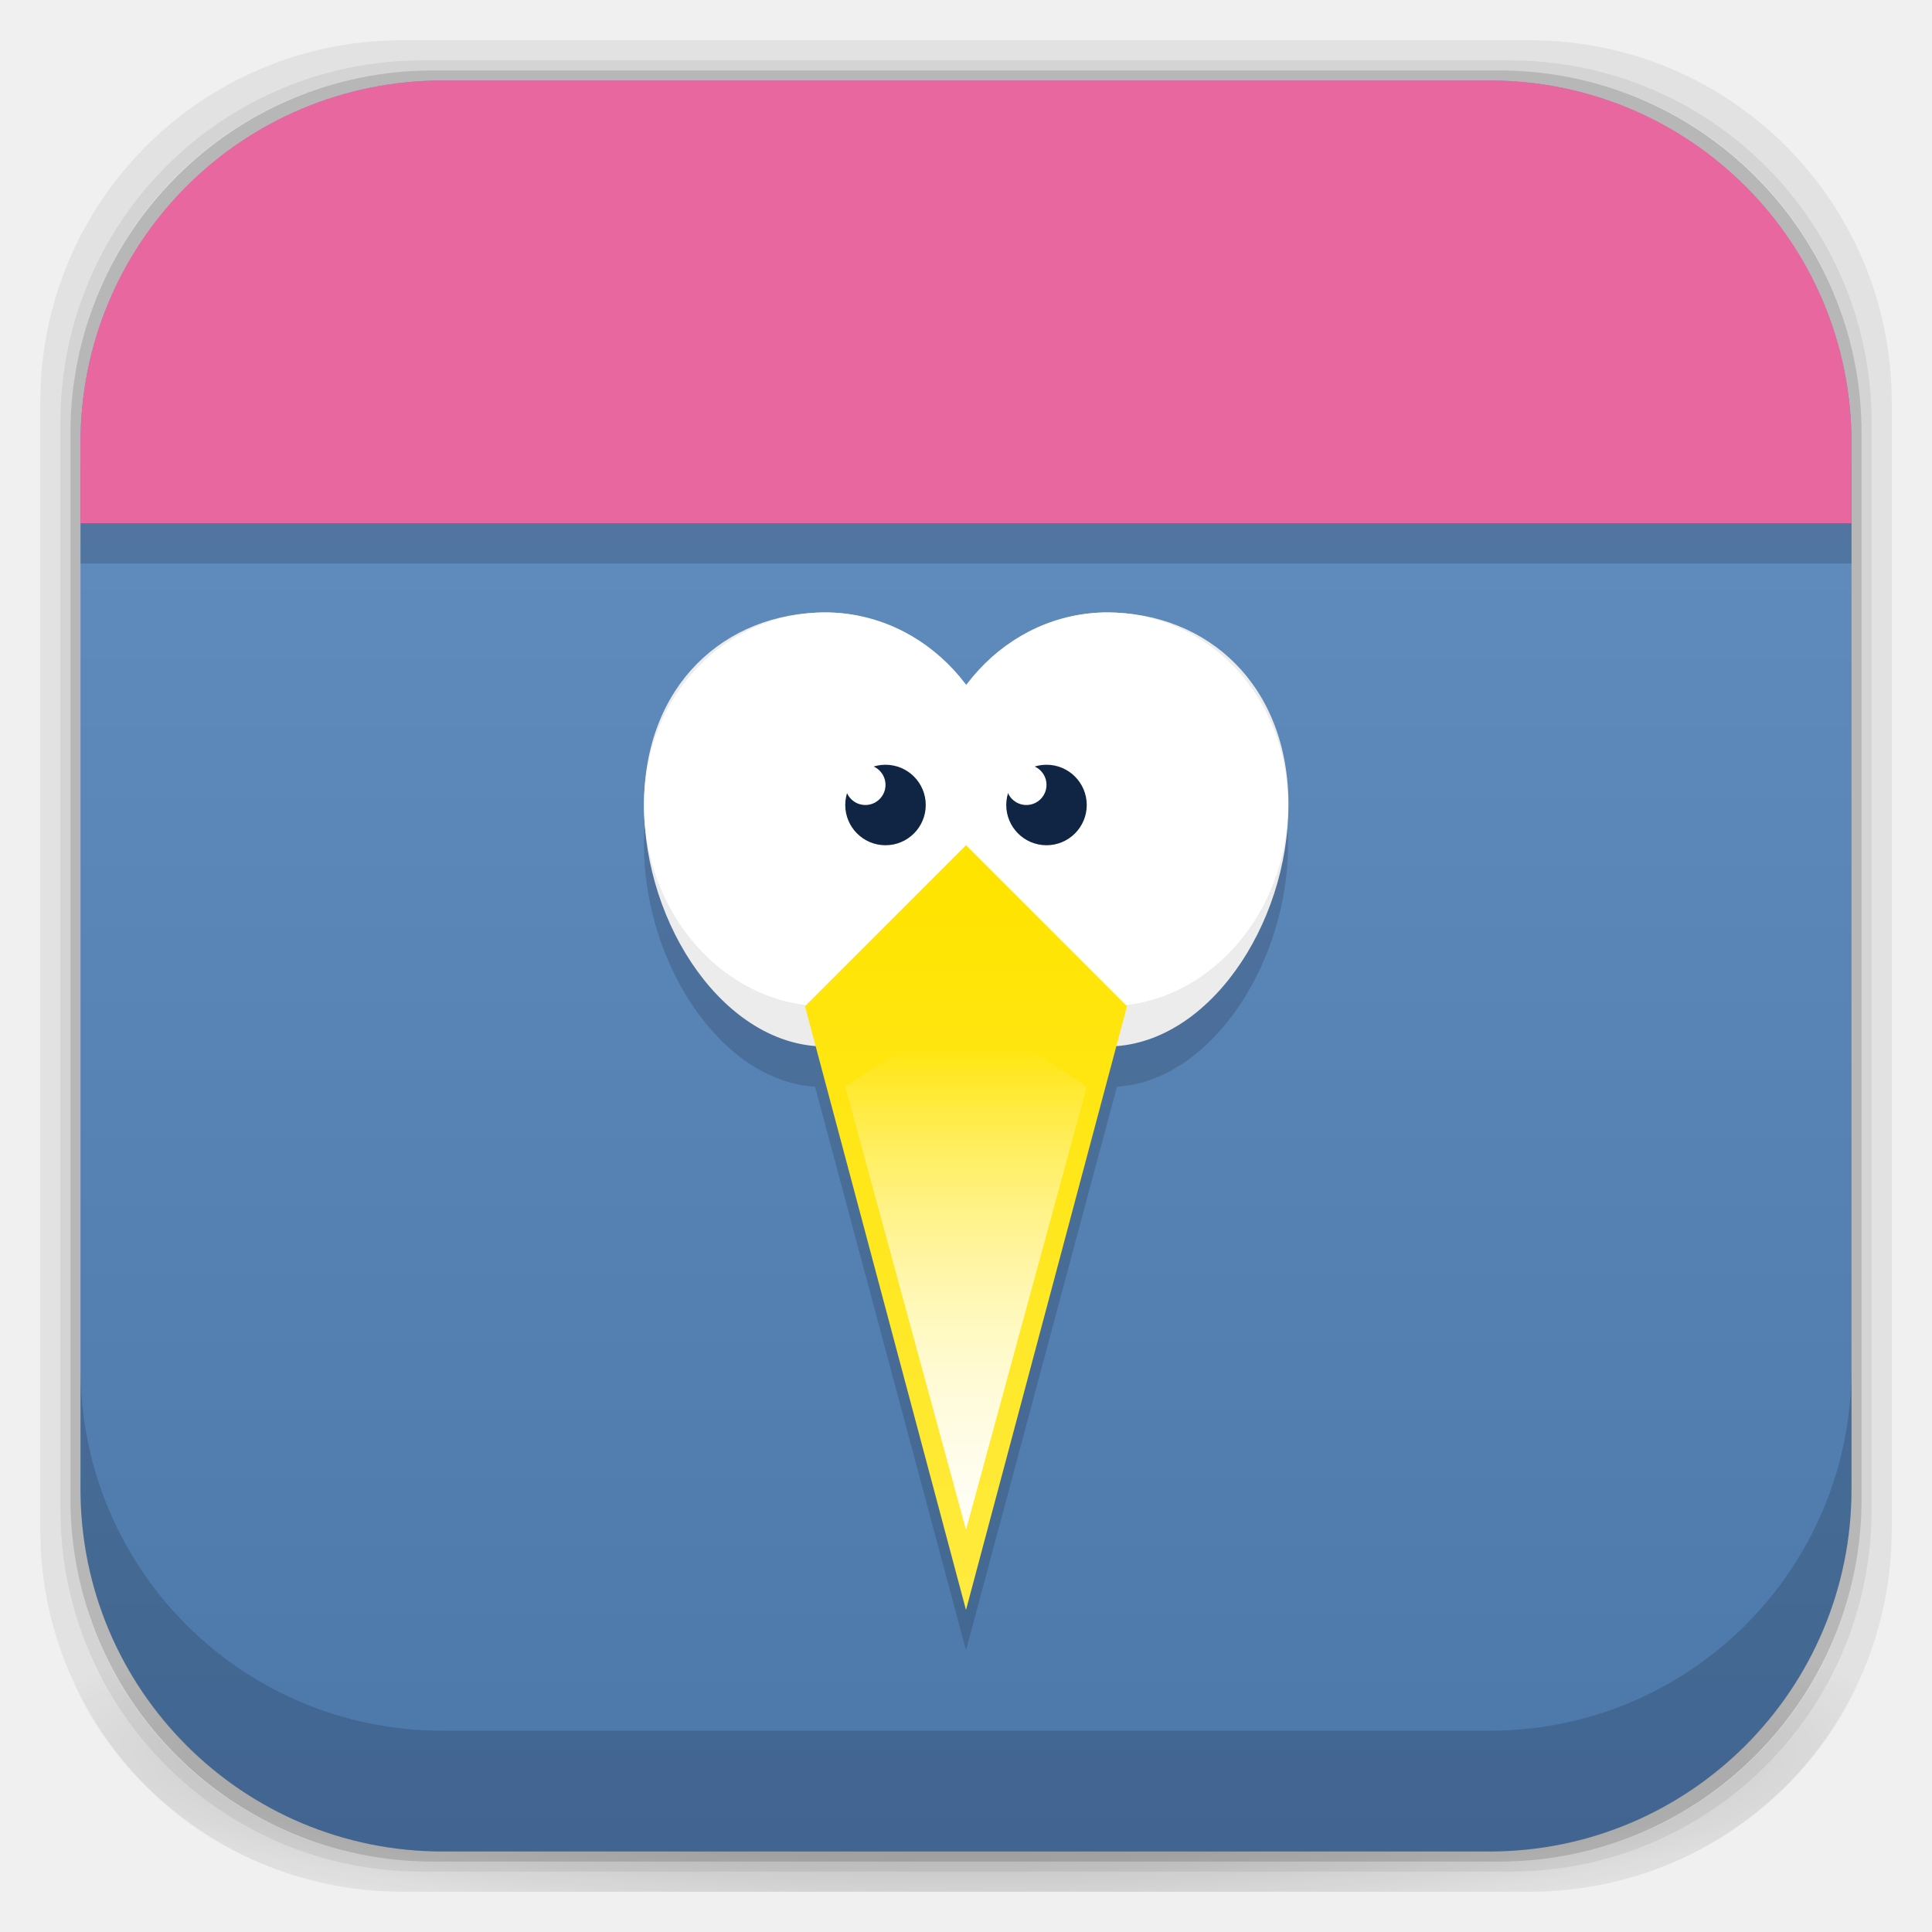
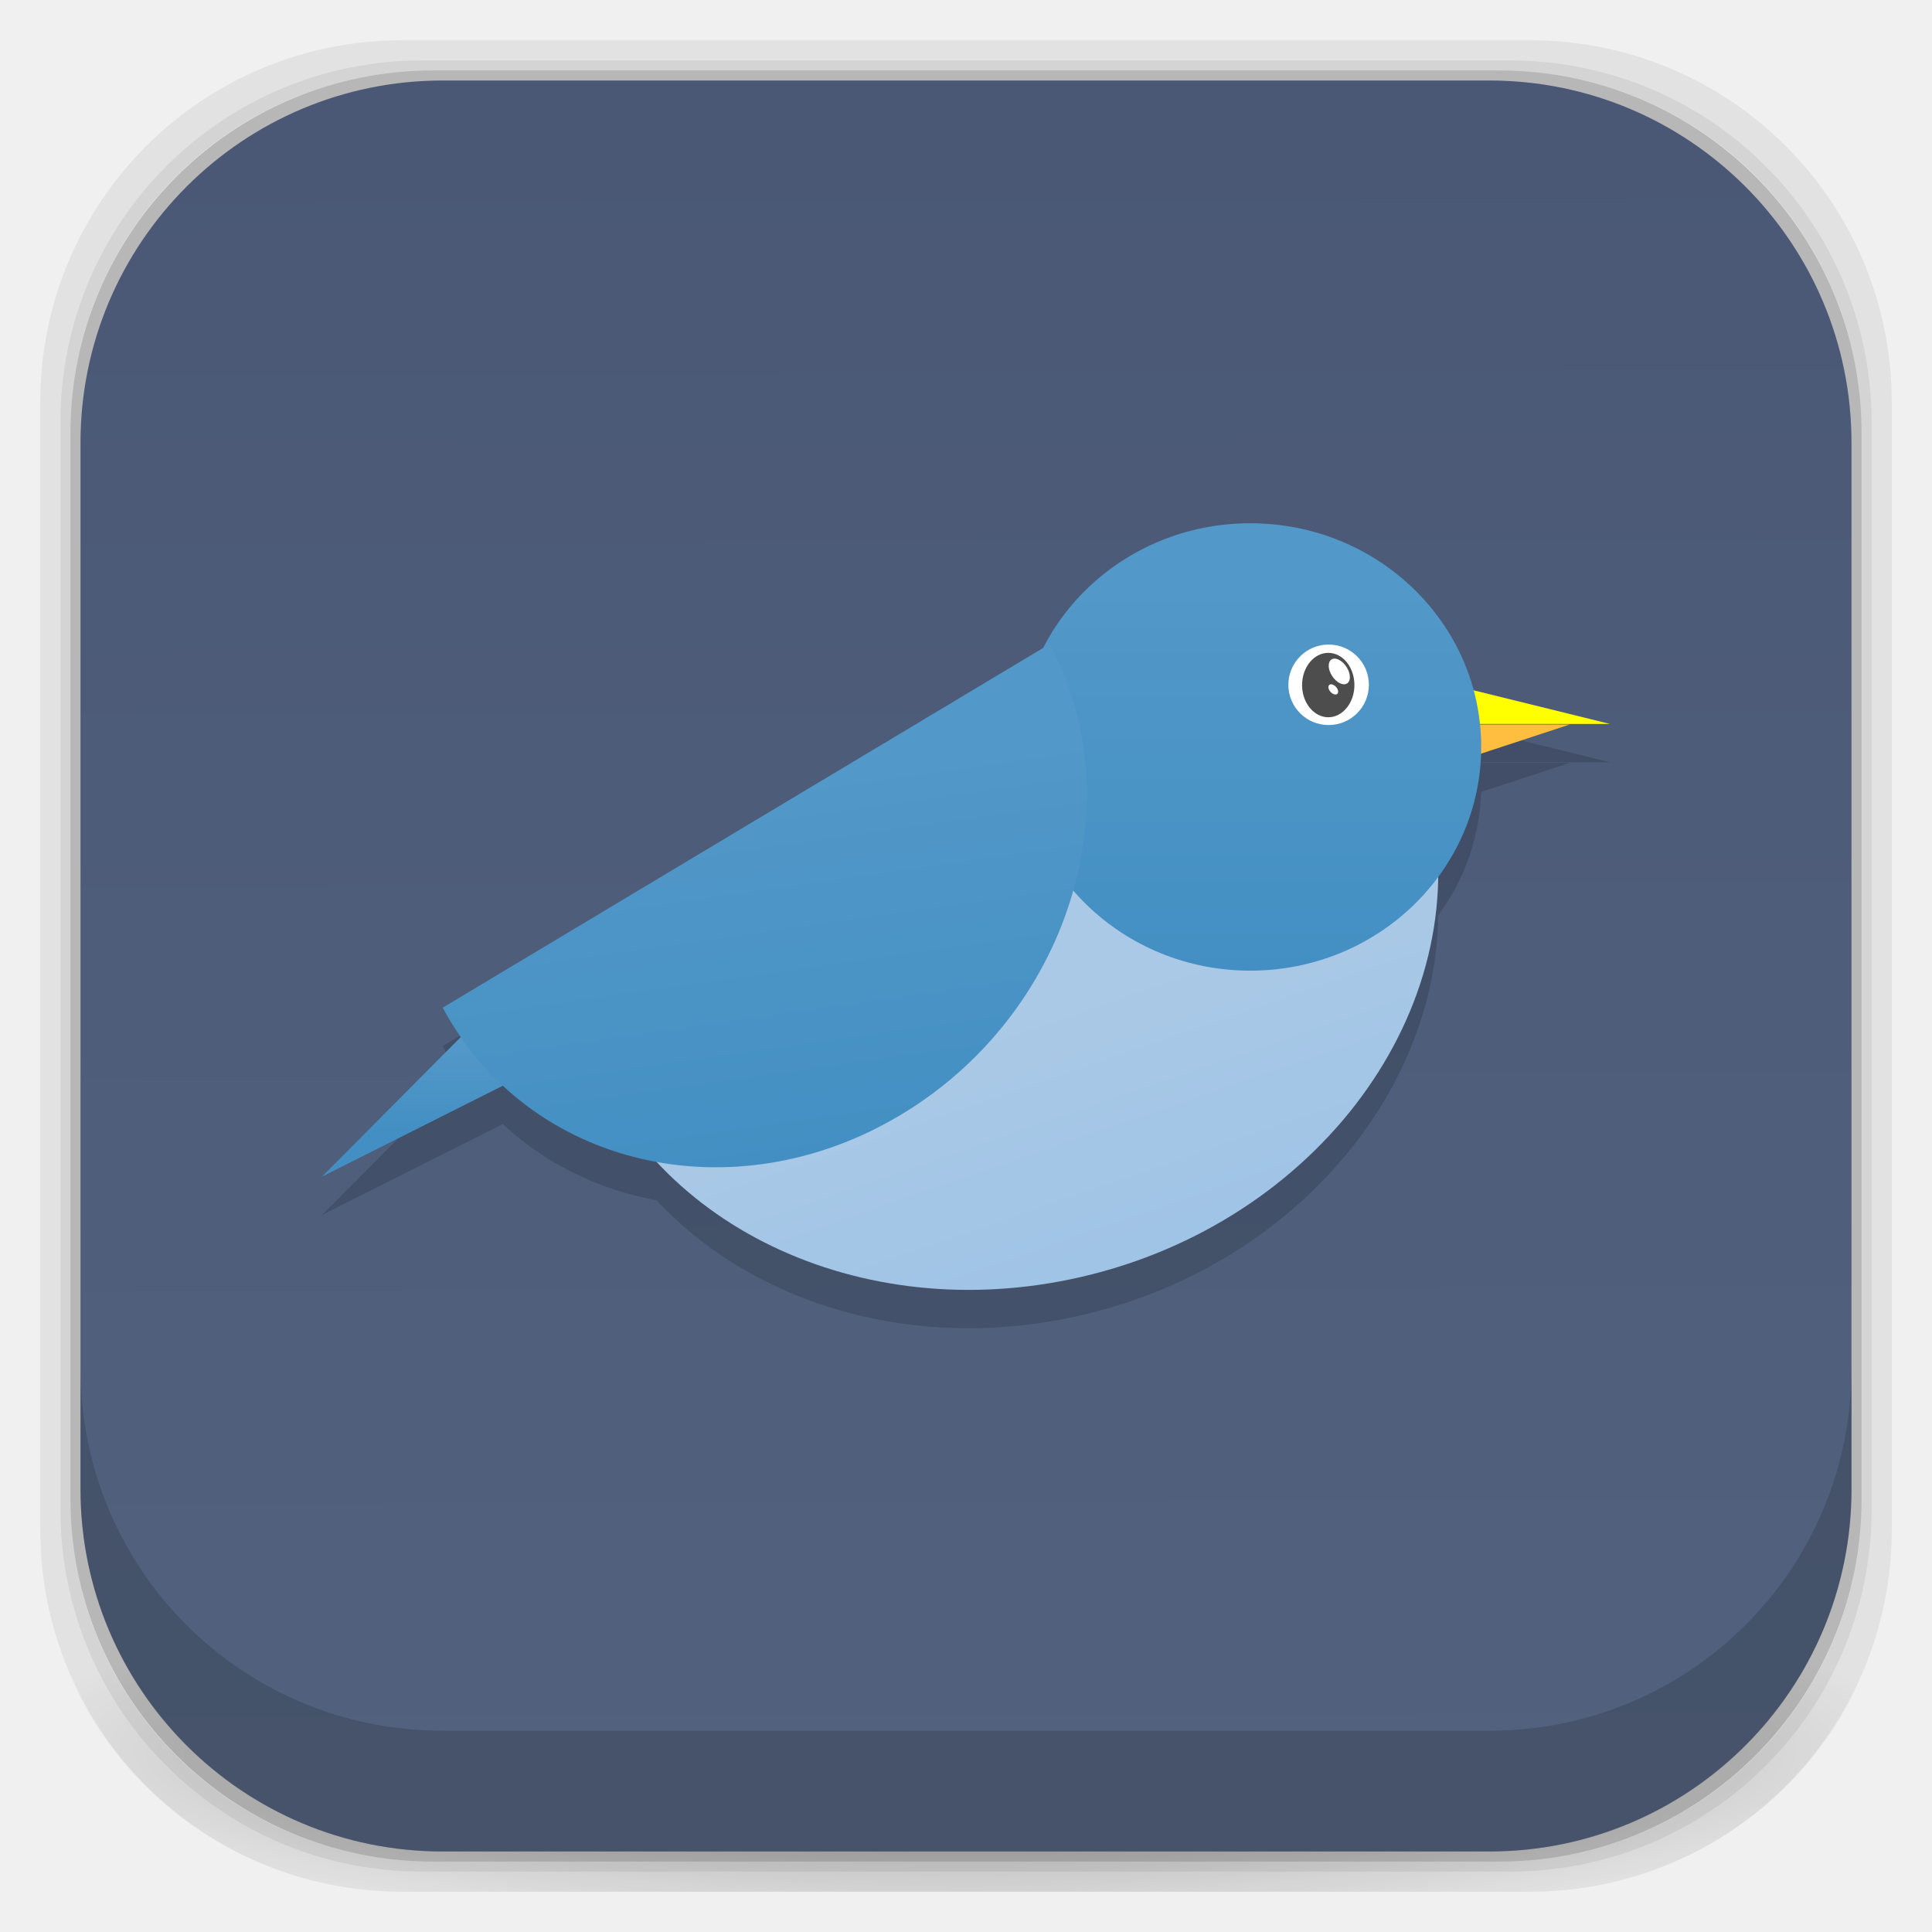
<svg xmlns="http://www.w3.org/2000/svg" xmlns:xlink="http://www.w3.org/1999/xlink" width="48" height="48" id="svg4230" version="1.1">
  <defs id="defs4232">
-     <linearGradient id="linearGradient3830">
-       <stop style="stop-color:#ffffff;stop-opacity:1;" offset="0" id="stop3832" />
-       <stop style="stop-color:#ffffff;stop-opacity:0;" offset="1" id="stop3834" />
-     </linearGradient>
-     <linearGradient id="linearGradient3818">
-       <stop style="stop-color:#ffe400;stop-opacity:1;" offset="0" id="stop3820" />
-       <stop style="stop-color:#ffeb43;stop-opacity:1;" offset="1" id="stop3822" />
-     </linearGradient>
-     <linearGradient id="linearGradient3942">
-       <stop style="stop-color:#f5d4c0;stop-opacity:1;" offset="0" id="stop3944" />
-       <stop style="stop-color:#f9c1ac;stop-opacity:1;" offset="1" id="stop3946" />
+     <linearGradient id="linearGradient4437">
+       <stop style="stop-color:#438fc3;stop-opacity:1;" offset="0" id="stop4439" />
+       <stop style="stop-color:#5298c8;stop-opacity:1;" offset="1" id="stop4441" />
+     </linearGradient>
+     <linearGradient id="linearGradient4429">
+       <stop style="stop-color:#5478a2;stop-opacity:1;" offset="0" id="stop4431" />
+       <stop style="stop-color:#6286ae;stop-opacity:1;" offset="1" id="stop4433" />
+     </linearGradient>
+     <linearGradient id="linearGradient4524">
+       <stop style="stop-color:#53615e;stop-opacity:1;" offset="0" id="stop4526" />
+       <stop style="stop-color:#d7d7d7;stop-opacity:1;" offset="1" id="stop4528" />
+     </linearGradient>
+     <linearGradient id="linearGradient4512">
+       <stop style="stop-color:#fa6a6a;stop-opacity:1;" offset="0" id="stop4514" />
+       <stop style="stop-color:#fd6c88;stop-opacity:1;" offset="1" id="stop4516" />
    </linearGradient>
    <linearGradient id="linearGradient4243">
      <stop style="stop-color:#000000;stop-opacity:1;" offset="0" id="stop4245" />
      <stop style="stop-color:#000000;stop-opacity:0;" offset="1" id="stop4247" />
    </linearGradient>
+     <linearGradient id="linearGradient4216">
+       <stop style="stop-color:#a0c4e6;stop-opacity:1;" offset="0" id="stop4218" />
+       <stop style="stop-color:#aac9e6;stop-opacity:1;" offset="1" id="stop4220" />
+     </linearGradient>
+     <linearGradient id="linearGradient4208">
+       <stop style="stop-color:#70a3d6;stop-opacity:1;" offset="0" id="stop4210" />
+       <stop style="stop-color:#88b6e1;stop-opacity:1;" offset="1" id="stop4212" />
+     </linearGradient>
+     <linearGradient id="linearGradient4200">
+       <stop style="stop-color:#427dbe;stop-opacity:1;" offset="0" id="stop4202" />
+       <stop style="stop-color:#739bd1;stop-opacity:1;" offset="1" id="stop4204" />
+     </linearGradient>
+     <linearGradient id="linearGradient4192">
+       <stop style="stop-color:#4970a4;stop-opacity:1;" offset="0" id="stop4194" />
+       <stop style="stop-color:#6090c0;stop-opacity:1;" offset="1" id="stop4196" />
+     </linearGradient>
+     <radialGradient xlink:href="#linearGradient3688-166-749-5-9-1" id="radialGradient4351" gradientUnits="userSpaceOnUse" gradientTransform="matrix(2.320171,0,0,0.4,28.61784,28.6)" cx="4.993" cy="43.5" fx="4.993" fy="43.5" r="2.5" />
+     <linearGradient id="linearGradient3688-166-749-5-9-1">
+       <stop id="stop2883-0-2-9" style="stop-color:#181818;stop-opacity:1" offset="0" />
+       <stop id="stop2885-5-3-8" style="stop-color:#181818;stop-opacity:0" offset="1" />
+     </linearGradient>
+     <linearGradient id="linearGradient3688-464-309-8-9-4">
+       <stop id="stop2889-9-9-1" style="stop-color:#181818;stop-opacity:1" offset="0" />
+       <stop id="stop2891-4-2-9" style="stop-color:#181818;stop-opacity:0" offset="1" />
+     </linearGradient>
+     <linearGradient id="linearGradient3702-501-757-0-4-0">
+       <stop id="stop2895-0-2-1" style="stop-color:#181818;stop-opacity:0" offset="0" />
+       <stop id="stop2897-2-8-2" style="stop-color:#181818;stop-opacity:1" offset="0.5" />
+       <stop id="stop2899-6-1-6" style="stop-color:#181818;stop-opacity:0" offset="1" />
+     </linearGradient>
+     <linearGradient id="linearGradient3811-3">
+       <stop style="stop-color:#000000;stop-opacity:1;" offset="0" id="stop3813-0" />
+       <stop style="stop-color:#000000;stop-opacity:0;" offset="1" id="stop3815-0" />
+     </linearGradient>
+     <clipPath id="clipPath-887332295">
+       <g id="g3945" transform="translate(0,-1004.362)">
+         <rect id="rect3947" fill="#1890d0" width="46" height="46" x="1" y="1005.36" rx="4" />
+       </g>
+     </clipPath>
+     <clipPath id="clipPath-867792831">
+       <g id="g3940" transform="translate(0,-1004.362)">
+         <rect id="rect3942" fill="#1890d0" width="46" height="46" x="1" y="1005.36" rx="4" />
+       </g>
+     </clipPath>
+     <linearGradient gradientTransform="translate(-47.99779,0.00221467)" gradientUnits="userSpaceOnUse" x2="47" x1="1" id="linearGradient3764">
+       <stop id="stop3935" stop-opacity="1" stop-color="#e4e4e4" />
+       <stop id="stop3937" stop-opacity="1" stop-color="#eee" offset="1" />
+     </linearGradient>
    <radialGradient xlink:href="#linearGradient4243" id="radialGradient4274" gradientUnits="userSpaceOnUse" gradientTransform="matrix(1.043478,0,0,0.1956518,-1.04348,35.18481)" cx="24" cy="42.5" fx="24" fy="42.5" r="23" />
-     <linearGradient xlink:href="#linearGradient3068" id="linearGradient3880" x1="26" y1="46" x2="26" y2="2" gradientUnits="userSpaceOnUse" />
+     <linearGradient xlink:href="#linearGradient3858" id="linearGradient4530" x1="25.125" y1="45.25" x2="25" y2="2.875" gradientUnits="userSpaceOnUse" />
+     <linearGradient xlink:href="#linearGradient4512" id="linearGradient4554" gradientUnits="userSpaceOnUse" x1="12.5" y1="28" x2="12.5" y2="17" />
+     <linearGradient xlink:href="#linearGradient4216" id="linearGradient4427" x1="-46.932" y1="14.129" x2="-48.365" y2="9.519" gradientUnits="userSpaceOnUse" />
+     <linearGradient xlink:href="#linearGradient4429" id="linearGradient4435" x1="-5.825" y1="14.068" x2="-6.653" y2="20.387" gradientUnits="userSpaceOnUse" />
+     <linearGradient xlink:href="#linearGradient4437" id="linearGradient4443" x1="-42" y1="17" x2="-35" y2="17" gradientUnits="userSpaceOnUse" />
+     <linearGradient xlink:href="#linearGradient4437" id="linearGradient4451" x1="9" y1="1030.362" x2="15" y2="1030.362" gradientUnits="userSpaceOnUse" />
+     <linearGradient xlink:href="#linearGradient4437" id="linearGradient3923" gradientUnits="userSpaceOnUse" x1="-42" y1="17" x2="-35" y2="17" />
+     <linearGradient xlink:href="#linearGradient4429" id="linearGradient3925" gradientUnits="userSpaceOnUse" x1="-5.825" y1="14.068" x2="-6.653" y2="20.387" />
+     <linearGradient xlink:href="#linearGradient4437" id="linearGradient3944" gradientUnits="userSpaceOnUse" x1="9" y1="1030.362" x2="15" y2="1030.362" gradientTransform="matrix(1.066667,0,0,0.9523812,-1.6,49.39799)" />
+     <linearGradient xlink:href="#linearGradient4216" id="linearGradient4020" gradientUnits="userSpaceOnUse" x1="-48.284" y1="9.548" x2="-46.779" y2="14.388" />
+     <linearGradient xlink:href="#linearGradient4437" id="linearGradient4039" gradientUnits="userSpaceOnUse" gradientTransform="matrix(1.066667,0,0,0.938588,-1.6,63.69265)" x1="11.812" y1="1032.112" x2="11.812" y2="1030.012" />
+     <linearGradient xlink:href="#linearGradient4429" id="linearGradient4041" gradientUnits="userSpaceOnUse" x1="-5.944" y1="13.457" x2="-6.91" y2="20.829" />
+     <linearGradient xlink:href="#linearGradient4437" id="linearGradient4043" gradientUnits="userSpaceOnUse" x1="-38.538" y1="23.506" x2="-38.538" y2="12.397" />
+     <linearGradient xlink:href="#linearGradient4437" id="linearGradient3932" gradientUnits="userSpaceOnUse" gradientTransform="matrix(1.066667,0,0,0.938588,-1.6,63.69265)" x1="11.812" y1="1032.112" x2="11.812" y2="1030.012" />
+     <linearGradient xlink:href="#linearGradient4429" id="linearGradient3934" gradientUnits="userSpaceOnUse" x1="-5.944" y1="13.457" x2="-6.91" y2="20.829" />
+     <linearGradient xlink:href="#linearGradient4437" id="linearGradient3978" gradientUnits="userSpaceOnUse" gradientTransform="matrix(1.066667,0,0,0.938588,-1.6,63.69265)" x1="11.812" y1="1032.112" x2="11.812" y2="1030.012" />
+     <linearGradient xlink:href="#linearGradient4216" id="linearGradient3980" gradientUnits="userSpaceOnUse" x1="-48.284" y1="9.548" x2="-46.779" y2="14.388" />
+     <linearGradient xlink:href="#linearGradient4437" id="linearGradient3982" gradientUnits="userSpaceOnUse" x1="-38.538" y1="23.506" x2="-38.538" y2="12.397" />
+     <linearGradient xlink:href="#linearGradient4437" id="linearGradient3984" gradientUnits="userSpaceOnUse" x1="-5.944" y1="13.457" x2="-6.91" y2="20.829" />
+     <linearGradient xlink:href="#linearGradient4437" id="linearGradient3996" gradientUnits="userSpaceOnUse" gradientTransform="matrix(1.066667,0,0,0.938588,-1.6,63.69265)" x1="11.812" y1="1032.112" x2="11.812" y2="1030.012" />
+     <linearGradient xlink:href="#linearGradient4524-1" id="linearGradient4530-4" x1="24" y1="46" x2="24" y2="2" gradientUnits="userSpaceOnUse" />
+     <linearGradient id="linearGradient4524-1">
+       <stop style="stop-color:#31bad2;stop-opacity:1;" offset="0" id="stop4526-8" />
+       <stop style="stop-color:#16d593;stop-opacity:1;" offset="1" id="stop4528-6" />
+     </linearGradient>
+     <linearGradient xlink:href="#linearGradient4524-6" id="linearGradient4530-8" x1="24" y1="46" x2="24" y2="2" gradientUnits="userSpaceOnUse" />
+     <linearGradient id="linearGradient4524-6">
+       <stop style="stop-color:#5fcc40;stop-opacity:1;" offset="0" id="stop4526-80" />
+       <stop style="stop-color:#85d509;stop-opacity:1;" offset="1" id="stop4528-1" />
+     </linearGradient>
+     <linearGradient xlink:href="#linearGradient4932" id="linearGradient3880" x1="26" y1="46" x2="26" y2="2" gradientUnits="userSpaceOnUse" />
+     <linearGradient id="linearGradient4932">
+       <stop style="stop-color:#d2a249;stop-opacity:1;" offset="0" id="stop4934" />
+       <stop style="stop-color:#e0c088;stop-opacity:1;" offset="1" id="stop4936" />
+     </linearGradient>
+     <linearGradient xlink:href="#linearGradient4102" id="linearGradient4530-0" x1="24" y1="46" x2="24" y2="2" gradientUnits="userSpaceOnUse" gradientTransform="translate(-62.39843,-5.018056)" />
+     <linearGradient id="linearGradient4102">
+       <stop id="stop4104" offset="0" style="stop-color:#da5c16;stop-opacity:1;" />
+       <stop id="stop4106" offset="1" style="stop-color:#fb8442;stop-opacity:1;" />
+     </linearGradient>
+     <linearGradient xlink:href="#linearGradient3858" id="linearGradient3914" gradientUnits="userSpaceOnUse" x1="42" y1="1009.362" x2="6" y2="1044.362" gradientTransform="translate(42.16124,13.96536)" />
+     <linearGradient id="linearGradient3858">
+       <stop style="stop-color:#52627e;stop-opacity:1;" offset="0" id="stop3860" />
+       <stop style="stop-color:#4a5876;stop-opacity:1;" offset="1" id="stop3862" />
+     </linearGradient>
+     <linearGradient xlink:href="#linearGradient3871" id="linearGradient5587" x1="25" y1="46" x2="25" y2="2" gradientUnits="userSpaceOnUse" />
+     <linearGradient id="linearGradient3871">
+       <stop style="stop-color:#fca85d;stop-opacity:1" offset="0" id="stop3873" />
+       <stop style="stop-color:#fdc37d;stop-opacity:1" offset="1" id="stop3875" />
+     </linearGradient>
+     <linearGradient xlink:href="#linearGradient4524-4" id="linearGradient4530-09" x1="24" y1="46" x2="24" y2="2" gradientUnits="userSpaceOnUse" />
+     <linearGradient id="linearGradient4524-4">
+       <stop id="stop4526-3" offset="0" style="stop-color:#cc3613;stop-opacity:1;" />
+       <stop id="stop4528-7" offset="1" style="stop-color:#e34b27;stop-opacity:1;" />
+     </linearGradient>
+     <linearGradient xlink:href="#linearGradient3068" id="linearGradient3880-0" x1="26" y1="46" x2="26" y2="2" gradientUnits="userSpaceOnUse" />
    <linearGradient id="linearGradient3068">
-       <stop style="stop-color:#4c77a9;stop-opacity:1;" offset="0" id="stop3070" />
-       <stop style="stop-color:#6591c3;stop-opacity:1;" offset="1" id="stop3072" />
-     </linearGradient>
-     <linearGradient xlink:href="#linearGradient3818" id="linearGradient3842" gradientUnits="userSpaceOnUse" x1="-1.414" y1="29.698" x2="-14.849" y2="43.134" />
-     <linearGradient xlink:href="#linearGradient3830" id="linearGradient3844" gradientUnits="userSpaceOnUse" x1="20" y1="41" x2="20" y2="26" />
-     <linearGradient xlink:href="#linearGradient3818" id="linearGradient3878" gradientUnits="userSpaceOnUse" x1="-1.414" y1="29.698" x2="-14.849" y2="43.134" gradientTransform="matrix(0.7071068,-0.7071068,0.7071068,0.7071068,1.777344,0.01171875)" />
+       <stop style="stop-color:#ff9e00;stop-opacity:1;" offset="0" id="stop3070" />
+       <stop style="stop-color:#edc400;stop-opacity:1;" offset="1" id="stop3072" />
+     </linearGradient>
+     <linearGradient xlink:href="#linearGradient3846-1" id="linearGradient3852" x1="30" y1="2" x2="15" y2="46" gradientUnits="userSpaceOnUse" />
+     <linearGradient id="linearGradient3846-1">
+       <stop style="stop-color:#e4c8d2;stop-opacity:1;" offset="0" id="stop3848" />
+       <stop style="stop-color:#d7afbd;stop-opacity:1;" offset="1" id="stop3850" />
+     </linearGradient>
+     <linearGradient xlink:href="#linearGradient4524-1-3" id="linearGradient4530-05" x1="24" y1="46" x2="24" y2="2" gradientUnits="userSpaceOnUse" />
+     <linearGradient id="linearGradient4524-1-3">
+       <stop style="stop-color:#8369d1;stop-opacity:1;" offset="0" id="stop4526-1" />
+       <stop style="stop-color:#59bbde;stop-opacity:1;" offset="1" id="stop4528-4" />
+     </linearGradient>
+     <linearGradient xlink:href="#linearGradient3068-9" id="linearGradient3880-7" x1="26" y1="46" x2="26" y2="2" gradientUnits="userSpaceOnUse" />
+     <linearGradient id="linearGradient3068-9">
+       <stop style="stop-color:#adb4c4;stop-opacity:1;" offset="0" id="stop3070-0" />
+       <stop style="stop-color:#cdd3df;stop-opacity:1;" offset="1" id="stop3072-3" />
+     </linearGradient>
+     <linearGradient xlink:href="#linearGradient3954" id="linearGradient4530-00" x1="24" y1="46" x2="24" y2="2" gradientUnits="userSpaceOnUse" />
+     <linearGradient id="linearGradient3954">
+       <stop id="stop3956" offset="0" style="stop-color:#8f54ea;stop-opacity:1;" />
+       <stop id="stop3958" offset="1" style="stop-color:#a64ce2;stop-opacity:1;" />
+     </linearGradient>
+     <linearGradient xlink:href="#linearGradient4000" id="linearGradient4530-85" x1="24" y1="46" x2="24" y2="2" gradientUnits="userSpaceOnUse" />
+     <linearGradient id="linearGradient4000">
+       <stop id="stop4002" offset="0" style="stop-color:#50a449;stop-opacity:1;" />
+       <stop id="stop4004" offset="1" style="stop-color:#60c07a;stop-opacity:1;" />
+     </linearGradient>
+     <linearGradient xlink:href="#linearGradient4524-2" id="linearGradient4530-9" x1="24" y1="46" x2="24" y2="2" gradientUnits="userSpaceOnUse" />
+     <linearGradient id="linearGradient4524-2">
+       <stop style="stop-color:#a5de71;stop-opacity:1;" offset="0" id="stop4526-1-2" />
+       <stop style="stop-color:#42b1e5;stop-opacity:1;" offset="1" id="stop4528-9" />
+     </linearGradient>
+     <linearGradient xlink:href="#linearGradient3951" id="linearGradient3880-9" x1="26" y1="46" x2="26" y2="2" gradientUnits="userSpaceOnUse" />
+     <linearGradient id="linearGradient3951">
+       <stop id="stop3953" offset="0" style="stop-color:#dad07b;stop-opacity:1" />
+       <stop id="stop3955" offset="1" style="stop-color:#eceac2;stop-opacity:1" />
+     </linearGradient>
+     <linearGradient xlink:href="#linearGradient3779" id="linearGradient3785" x1="25" y1="2" x2="25" y2="46" gradientUnits="userSpaceOnUse" />
+     <linearGradient id="linearGradient3779">
+       <stop style="stop-color:#6dbf70;stop-opacity:1;" offset="0" id="stop3781" />
+       <stop style="stop-color:#4caf50;stop-opacity:1;" offset="1" id="stop3783" />
+     </linearGradient>
+     <linearGradient xlink:href="#linearGradient3792" id="linearGradient3798" x1="30" y1="1006.362" x2="30" y2="1050.362" gradientUnits="userSpaceOnUse" />
+     <linearGradient id="linearGradient3792">
+       <stop style="stop-color:#77b900;stop-opacity:1;" offset="0" id="stop3794" />
+       <stop style="stop-color:#67a000;stop-opacity:1;" offset="1" id="stop3796" />
+     </linearGradient>
+     <clipPath clipPathUnits="userSpaceOnUse" id="clipPath3111">
+       <rect rx="9" ry="9" y="1006.362" x="2" height="44" width="44" id="rect3113" style="fill:url(#linearGradient3115);fill-opacity:1;stroke:none;display:inline" />
+     </clipPath>
+     <linearGradient y2="1050.362" x2="30" y1="1006.362" x1="30" gradientUnits="userSpaceOnUse" id="linearGradient3045" xlink:href="#linearGradient3792" />
  </defs>
  <g id="layer3" style="display:inline">
    <path style="opacity:0.06;fill:#000000;fill-opacity:1;stroke:none" d="M 10,1 C 5.014,1 1,5.014 1,10 l 0,28 c 0,4.986 4.014,9 9,9 l 28,0 c 4.986,0 9,-4.014 9,-9 L 47,10 C 47,5.014 42.986,1 38,1 L 10,1 z m 0.5,0.5 27,0 c 4.986,0 9,4.014 9,9 l 0,27 c 0,4.986 -4.014,9 -9,9 l -27,0 c -4.986,0 -9,-4.014 -9,-9 l 0,-27 c 0,-4.986 4.014,-9 9,-9 z" id="rect3829" />
    <path style="opacity:0.12;fill:#000000;fill-opacity:1;stroke:none" d="m 10.5,1.5 c -4.986,0 -9,4.014 -9,9 l 0,27 c 0,4.986 4.014,9 9,9 l 27,0 c 4.986,0 9,-4.014 9,-9 l 0,-27 c 0,-4.986 -4.014,-9 -9,-9 l -27,0 z m 0.25,0.25 26.5,0 c 4.986,0 9,4.014 9,9 l 0,26.5 c 0,4.986 -4.014,9 -9,9 l -26.5,0 c -4.986,0 -9,-4.014 -9,-9 l 0,-26.5 c 0,-4.986 4.014,-9 9,-9 z" id="rect3827" />
    <rect style="opacity:0.24;fill:#000000;fill-opacity:1;stroke:none" id="rect3038-4" width="44.5" height="44.5" x="1.75" y="1.75" ry="9" rx="9" />
  </g>
  <g id="layer6" style="display:inline">
    <path style="opacity:0.3;fill:url(#radialGradient4274);fill-opacity:1;stroke:none" d="M 1.031,39 C 1.519,43.519 5.347,47 10,47 l 28,0 c 4.653,0 8.481,-3.481 8.969,-8 l -45.938,0 z" id="rect4241" />
  </g>
  <g id="layer2" style="display:inline">
-     <rect style="fill:url(#linearGradient3880);fill-opacity:1;stroke:none" id="rect3038" width="44" height="44" x="2" y="2" ry="9" rx="9" />
-     <path id="path3866" d="M 11,3 C 6.014,3 2,7.014 2,12 l 0,2 44,0 0,-2 C 46,7.014 41.986,3 37,3 L 11,3 z" style="fill:#000000;fill-opacity:1;stroke:none;opacity:0.15" />
-     <path style="fill:#e9679f;fill-opacity:1;stroke:none" d="M 11 2 C 6.014 2 2 6.014 2 11 L 2 13 L 46 13 L 46 11 C 46 6.014 41.986 2 37 2 L 11 2 z " id="rect3846" />
-     <path style="opacity:0.15;fill:#000000;fill-opacity:1;stroke:none" d="m 20.5,16.219 c -2.488,0 -4.5,1.796 -4.5,4.781 0,2.886 1.877,5.845 4.25,6 L 24,41 27.75,27 C 30.123,26.845 32,23.886 32,21 c 0,-2.986 -2.012,-4.781 -4.5,-4.781 -1.425,0 -2.674,0.801 -3.5,2.031 -0.826,-1.226 -2.079,-2.031 -3.5,-2.031 z" id="path3868" />
-     <path style="fill:#ececec;fill-opacity:1;stroke:none" d="M 25.011,20.594 C 25.011,23.58 22.994,26 20.506,26 18.017,26 16,22.986 16,20 c 0,-2.986 2.017,-4.784 4.506,-4.784 2.488,0 4.506,2.392 4.506,5.378 z" id="path3853" />
-     <path id="path3856" d="m 32.011,20 c 0,2.986 -2.017,6 -4.506,6 C 25.017,26 23,23.58 23,20.594 23,17.609 25.017,15.216 27.506,15.216 c 2.488,0 4.506,1.798 4.506,4.784 z" style="fill:#ececec;fill-opacity:1;stroke:none" />
-     <path id="path3896" d="M 25.011,20.095 C 25.011,22.804 22.994,25 20.506,25 18.017,25 16,22.709 16,20 c 0,-2.709 2.017,-4.784 4.506,-4.784 2.488,0 4.506,2.17 4.506,4.879 z" style="fill:#ffffff;fill-opacity:1;stroke:none" />
-     <path style="fill:#ffffff;fill-opacity:1;stroke:none" d="m 32,20 c 0,2.709 -2.006,5 -4.494,5 C 25.017,25 23,22.804 23,20.095 23,17.386 25.017,15.216 27.506,15.216 29.994,15.216 32,17.291 32,20 z" id="path3898" />
-     <g id="g3838" transform="translate(4,0)">
-       <path id="rect3815" d="m -6.364,28.991 5.657,0 2.1e-7,5.657 -13.435,7.778 z" style="fill:url(#linearGradient3842);fill-opacity:1;stroke:none" transform="matrix(0.7071068,-0.7071068,0.7071068,0.7071068,0,0)" />
-       <path style="fill:url(#linearGradient3844);fill-opacity:1;stroke:none" d="m 17,27 3,-2 3,2 -3,11 z" id="path3826" />
+     <rect style="fill:url(#linearGradient4530);fill-opacity:1.0;stroke:none" id="rect3038" width="44" height="44" x="2" y="2" ry="9" rx="9" />
+   </g>
+   <g id="layer1" transform="translate(0,-1004.362)" style="display:inline">
+     <g id="g3948" transform="translate(0,0.9524782)" style="fill:#000000;opacity:0.15">
+       <path style="fill:#000000;fill-opacity:1;stroke:none" d="m 13.6,1027.963 -5.6,5.632 6.4,-3.218 0,-2.41 0,0.805 0,0" id="path3950" />
+       <path id="path3952" d="m 35.986,1022.348 4.013,0 L 36,1021.362 z" style="fill:#000000;fill-opacity:1;stroke:none;display:inline" />
+       <path style="fill:#000000;fill-opacity:1;stroke:none;display:inline" d="m 36,1022.362 3,0 -3,0.986 z" id="path3954" />
+       <path style="fill:#000000;fill-opacity:1;stroke:none;display:inline" id="path3956" d="m -57.052,18.573 c -2.149,-3.575 1.03,-7.499 7.099,-8.764 5.64,-1.176 11.876,0.353 14.432,3.539 L -46.062,16.281 z" transform="matrix(-0.9153361,-0.08781175,0.2845772,-1.398013,-21.91272,1045.471)" />
+       <path style="fill:#000000;fill-opacity:1;stroke:none" id="path3958" d="m -35,17 c 0,3.593 -1.567,6.506 -3.5,6.506 -1.933,0 -3.5,-2.913 -3.5,-6.506 0,-3.593 1.567,-6.506 3.5,-6.506 1.933,0 3.5,2.913 3.5,6.506 z" transform="matrix(1.639152,0,0,0.8542941,94.17032,1008.397)" />
+       <path style="fill:#000000;fill-opacity:1;stroke:none;display:inline" id="path3960" d="m -11.873,22.156 c -1.005,-3.536 0.842,-7.28 4.125,-8.363 3.277,-1.08 6.747,0.9 7.758,4.428" transform="matrix(-1.341196,0.3548506,-0.2179234,-1.224428,14.9832,1051.704)" />
+       <path style="fill:#000000;fill-opacity:1;stroke:none" id="path3962" d="m 33.991,17.053 c 0,0.531 -0.488,0.961 -1.091,0.961 -0.603,0 -1.091,-0.43 -1.091,-0.961 0,-0.531 0.488,-0.961 1.091,-0.961 0.603,0 1.091,0.43 1.091,0.961 z" transform="matrix(0.9165536,0,0,1.040341,2.854572,1003.635)" />
+       <path style="fill:#000000;fill-opacity:1" d="m 33.001,1020.582 c -0.359,0 -0.651,0.357 -0.651,0.801 0,0.439 0.292,0.799 0.651,0.799 0.359,0 0.649,-0.36 0.649,-0.799 0,-0.444 -0.29,-0.801 -0.649,-0.801 z" id="path3964" />
+       <path transform="matrix(0.1615949,-0.1061401,0.2030229,0.3090958,24.49603,1019.265)" d="m 33.991,17.053 c 0,0.531 -0.488,0.961 -1.091,0.961 -0.603,0 -1.091,-0.43 -1.091,-0.961 0,-0.531 0.488,-0.961 1.091,-0.961 0.603,0 1.091,0.43 1.091,0.961 z" id="path3966" style="fill:#000000;fill-opacity:1;stroke:none" />
+       <path style="fill:#000000;fill-opacity:1;stroke:none" id="path3968" d="m 33.991,17.053 c 0,0.531 -0.488,0.961 -1.091,0.961 -0.603,0 -1.091,-0.43 -1.091,-0.961 0,-0.531 0.488,-0.961 1.091,-0.961 0.603,0 1.091,0.43 1.091,0.961 z" transform="matrix(0.07440357,-0.04224528,0.09347837,0.1230245,29.08295,1020.782)" />
    </g>
-     <path style="fill:#102543;fill-opacity:1;stroke:none" id="path3858" d="m 24,20 a 1,1 0 1 1 -2,0 1,1 0 1 1 2,0 z" transform="translate(-1,0)" />
-     <path transform="matrix(0.5,0,0,0.5,10,9.5)" d="m 24,20 a 1,1 0 1 1 -2,0 1,1 0 1 1 2,0 z" id="path3860" style="fill:#ffffff;fill-opacity:1;stroke:none" />
-     <path transform="translate(3,0)" d="m 24,20 a 1,1 0 1 1 -2,0 1,1 0 1 1 2,0 z" id="path3862" style="fill:#102543;fill-opacity:1;stroke:none" />
-     <path style="fill:#ffffff;fill-opacity:1;stroke:none" id="path3864" d="m 24,20 a 1,1 0 1 1 -2,0 1,1 0 1 1 2,0 z" transform="matrix(0.5,0,0,0.5,14,9.5)" />
-     <g transform="translate(4,0)" id="g3872">
-       <path id="path3876" d="m 17,27 3,-2 3,2 -3,11 z" style="fill:url(#linearGradient3844);fill-opacity:1;stroke:none" />
-     </g>
-   </g>
-   <g id="layer1" transform="translate(0,-1004.362)" style="display:inline" />
+     <path style="fill:url(#linearGradient3996);fill-opacity:1;stroke:none" d="m 13.6,1027.963 -5.6,5.632 6.4,-3.218 0,-2.41 0,0.805 0,0" id="path4011" />
+     <path id="path4007" d="m 35.986,1022.348 4.013,0 L 36,1021.362 z" style="fill:#ffff00;fill-opacity:1;stroke:none;display:inline" />
+     <path style="fill:#ffbe40;fill-opacity:1;stroke:none;display:inline" d="m 36,1022.362 3,0 -3,0.986 z" id="path4004" />
+     <path style="fill:url(#linearGradient3980);fill-opacity:1;stroke:none;display:inline" id="path3967-9" d="m -57.052,18.573 c -2.149,-3.575 1.03,-7.499 7.099,-8.764 5.64,-1.176 11.876,0.353 14.432,3.539 L -46.062,16.281 z" transform="matrix(-0.9153361,-0.08781175,0.2845772,-1.398013,-21.91272,1045.471)" />
+     <path style="fill:url(#linearGradient3982);fill-opacity:1.0;stroke:none" id="path3128" d="m -35,17 c 0,3.593 -1.567,6.506 -3.5,6.506 -1.933,0 -3.5,-2.913 -3.5,-6.506 0,-3.593 1.567,-6.506 3.5,-6.506 1.933,0 3.5,2.913 3.5,6.506 z" transform="matrix(1.639152,0,0,0.8542941,94.17032,1008.397)" />
+     <path style="fill:url(#linearGradient3984);fill-opacity:1.0;stroke:none;display:inline" id="path3947-4" d="m -11.873,22.156 c -1.005,-3.536 0.842,-7.28 4.125,-8.363 3.277,-1.08 6.747,0.9 7.758,4.428" transform="matrix(-1.341196,0.3548506,-0.2179234,-1.224428,14.9832,1051.704)" />
+     <path style="fill:#ffffff;fill-opacity:1;stroke:none" id="path3920" d="m 33.991,17.053 c 0,0.531 -0.488,0.961 -1.091,0.961 -0.603,0 -1.091,-0.43 -1.091,-0.961 0,-0.531 0.488,-0.961 1.091,-0.961 0.603,0 1.091,0.43 1.091,0.961 z" transform="matrix(0.9165536,0,0,1.040341,2.854572,1003.635)" />
+     <path style="fill:#4d4d4d;fill-opacity:1" d="m 33.001,1020.582 c -0.359,0 -0.651,0.357 -0.651,0.801 0,0.439 0.292,0.799 0.651,0.799 0.359,0 0.649,-0.36 0.649,-0.799 0,-0.444 -0.29,-0.801 -0.649,-0.801 z" id="path16" />
+     <path transform="matrix(0.1615949,-0.1061401,0.2030229,0.3090958,24.49603,1019.265)" d="m 33.991,17.053 c 0,0.531 -0.488,0.961 -1.091,0.961 -0.603,0 -1.091,-0.43 -1.091,-0.961 0,-0.531 0.488,-0.961 1.091,-0.961 0.603,0 1.091,0.43 1.091,0.961 z" id="path3922" style="fill:#ffffff;fill-opacity:1;stroke:none" />
+     <path style="fill:#ffffff;fill-opacity:1;stroke:none" id="path3924" d="m 33.991,17.053 c 0,0.531 -0.488,0.961 -1.091,0.961 -0.603,0 -1.091,-0.43 -1.091,-0.961 0,-0.531 0.488,-0.961 1.091,-0.961 0.603,0 1.091,0.43 1.091,0.961 z" transform="matrix(0.07440357,-0.04224528,0.09347837,0.1230245,29.08295,1020.782)" />
+   </g>
  <g id="layer4" style="display:inline">
    <path style="opacity:0.15;fill:#000000;fill-opacity:1;stroke:none" d="m 2,34 0,3 c 0,4.986 4.014,9 9,9 l 26,0 c 4.986,0 9,-4.014 9,-9 l 0,-3 c 0,4.986 -4.014,9 -9,9 L 11,43 C 6.014,43 2,38.986 2,34 z" id="rect3038-42" />
  </g>
  <g id="layer7" style="display:none">
    <rect rx="9" ry="9" y="2" x="2" height="44" width="44" id="rect4169" style="fill:#abe1ad;fill-opacity:1;stroke:none;display:inline" />
  </g>
</svg>
